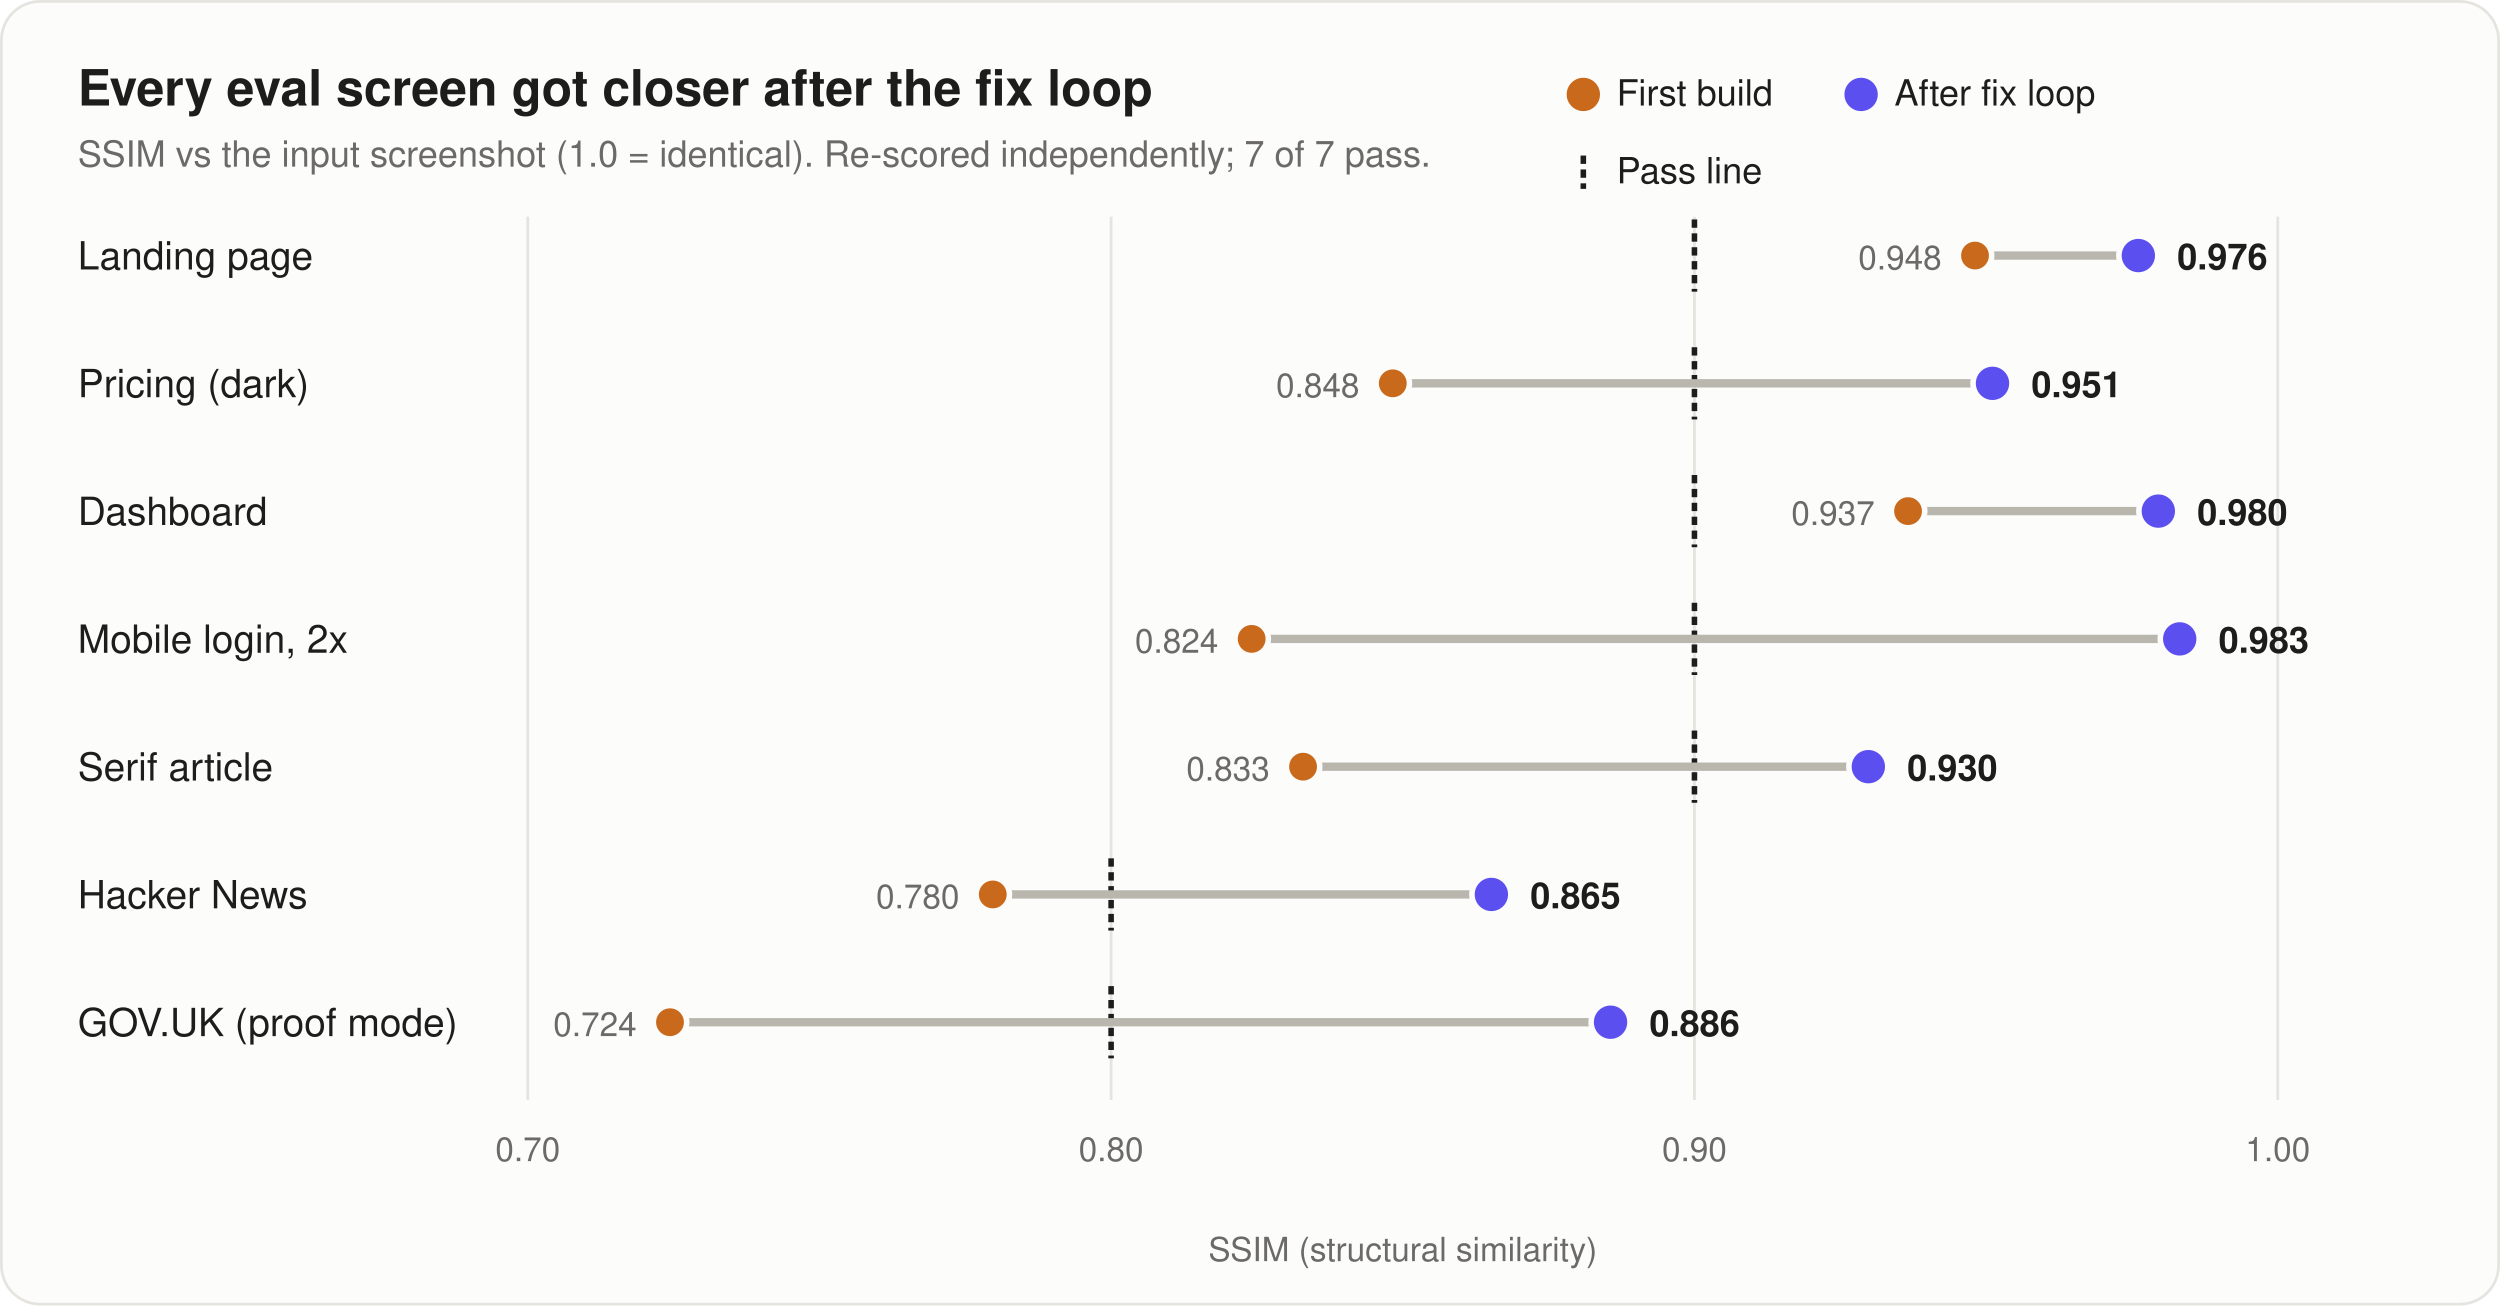
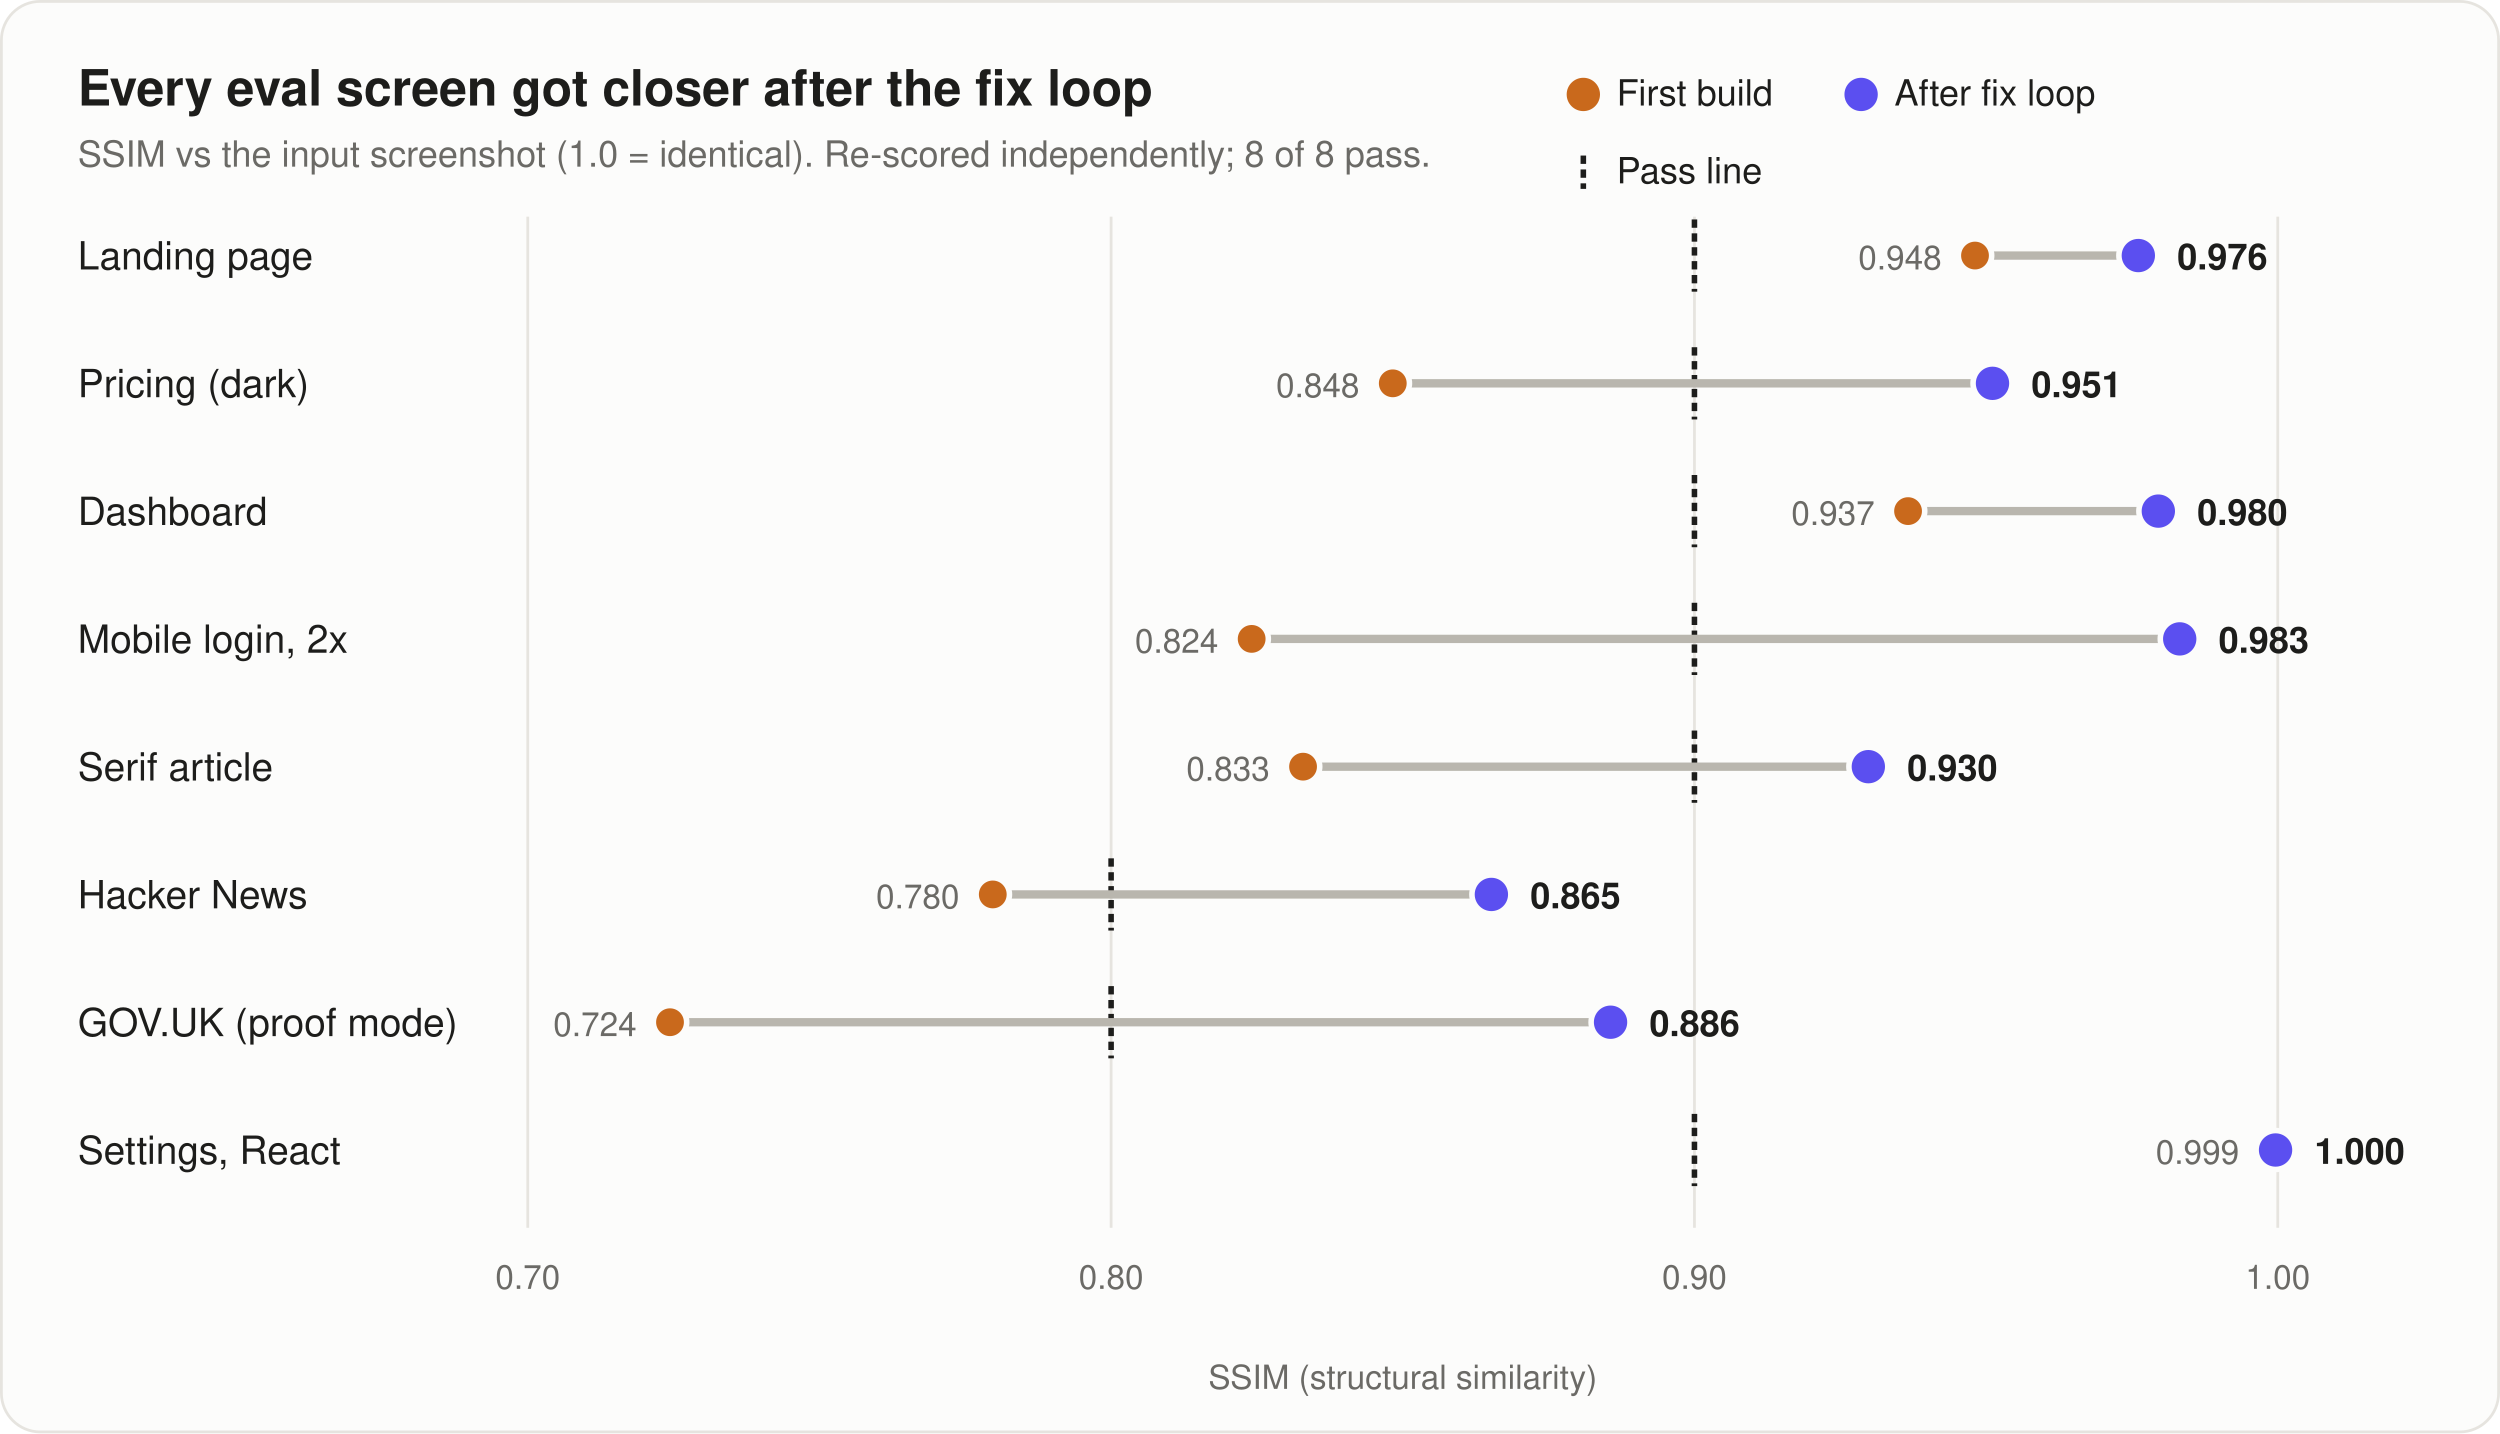
- <svg xmlns="http://www.w3.org/2000/svg" viewBox="0 0 900 470" width="900" height="470" role="img" aria-labelledby="t d">
+ <svg xmlns="http://www.w3.org/2000/svg" viewBox="0 0 900 516" width="900" height="516" role="img" aria-labelledby="t d">
  <style>
  .bg{fill:#fcfcfb;stroke:#e6e4df} .ink{fill:#1d1d1b} .muted{fill:#6b6a66} .grid{stroke:#e6e4df} .pass{stroke:#1d1d1b}
  .first{fill:#c9691c} .final{fill:#5b4ff0} .link{stroke:#b9b6ae} .ring{stroke:#fcfcfb}
  text{font-family:-apple-system,BlinkMacSystemFont,"Segoe UI",Helvetica,Arial,sans-serif}
  @media (prefers-color-scheme: dark){
    .bg{fill:#1a1a19;stroke:#33332f} .ink{fill:#f2f1ec} .muted{fill:#a3a19a} .grid{stroke:#33332f} .pass{stroke:#f2f1ec}
    .first{fill:#c97326} .final{fill:#8a80ff} .link{stroke:#55534d} .ring{stroke:#1a1a19}
  }
</style>
-   <rect class="bg" x="0.5" y="0.5" width="899" height="469" rx="14" />
+   <rect class="bg" x="0.5" y="0.5" width="899" height="515" rx="14" />
  <text class="ink" x="28" y="38" font-size="18" font-weight="650">Every eval screen got closer after the fix loop</text>
-   <text class="muted" x="28" y="60" font-size="13">SSIM vs the input screenshot (1.0 = identical). Re-scored independently; 7 of 7 pass.</text>
+   <text class="muted" x="28" y="60" font-size="13">SSIM vs the input screenshot (1.0 = identical). Re-scored independently; 8 of 8 pass.</text>
  <circle class="first" cx="570" cy="34" r="6" />
  <text class="ink" x="582" y="38" font-size="13">First build</text>
  <circle class="final" cx="670" cy="34" r="6" />
  <text class="ink" x="682" y="38" font-size="13">After fix loop</text>
  <line class="pass" x1="570" y1="56" x2="570" y2="68" stroke-width="2" stroke-dasharray="3 2" />
  <text class="ink" x="582" y="66" font-size="13">Pass line</text>
-   <line class="grid" x1="190.0" y1="78" x2="190.0" y2="396" />
-   <text class="muted" x="190.0" y="418" font-size="12" text-anchor="middle">0.70</text>
-   <line class="grid" x1="400.0" y1="78" x2="400.0" y2="396" />
-   <text class="muted" x="400.0" y="418" font-size="12" text-anchor="middle">0.80</text>
-   <line class="grid" x1="610.0" y1="78" x2="610.0" y2="396" />
-   <text class="muted" x="610.0" y="418" font-size="12" text-anchor="middle">0.90</text>
-   <line class="grid" x1="820.0" y1="78" x2="820.0" y2="396" />
-   <text class="muted" x="820.0" y="418" font-size="12" text-anchor="middle">1.00</text>
+   <line class="grid" x1="190.0" y1="78" x2="190.0" y2="442" />
+   <text class="muted" x="190.0" y="464" font-size="12" text-anchor="middle">0.70</text>
+   <line class="grid" x1="400.0" y1="78" x2="400.0" y2="442" />
+   <text class="muted" x="400.0" y="464" font-size="12" text-anchor="middle">0.80</text>
+   <line class="grid" x1="610.0" y1="78" x2="610.0" y2="442" />
+   <text class="muted" x="610.0" y="464" font-size="12" text-anchor="middle">0.90</text>
+   <line class="grid" x1="820.0" y1="78" x2="820.0" y2="442" />
+   <text class="muted" x="820.0" y="464" font-size="12" text-anchor="middle">1.00</text>
  <text class="ink" x="28" y="97" font-size="14">Landing page</text>
  <line class="pass" x1="610.0" y1="79" x2="610.0" y2="105" stroke-width="2" stroke-dasharray="3 2" />
  <line class="link" x1="711.0" y1="92" x2="769.8" y2="92" stroke-width="3" stroke-linecap="round" />
  <circle class="first ring" cx="711.0" cy="92" r="6" stroke-width="2" />
  <circle class="final ring" cx="769.8" cy="92" r="7" stroke-width="2" />
  <text class="ink" x="783.8" y="97" font-size="13" font-weight="600">0.976</text>
  <text class="muted" x="699.0" y="97" font-size="12" text-anchor="end">0.948</text>
  <text class="ink" x="28" y="143" font-size="14">Pricing (dark)</text>
  <line class="pass" x1="610.0" y1="125" x2="610.0" y2="151" stroke-width="2" stroke-dasharray="3 2" />
  <line class="link" x1="501.4" y1="138" x2="717.3" y2="138" stroke-width="3" stroke-linecap="round" />
  <circle class="first ring" cx="501.4" cy="138" r="6" stroke-width="2" />
  <circle class="final ring" cx="717.3" cy="138" r="7" stroke-width="2" />
  <text class="ink" x="731.3" y="143" font-size="13" font-weight="600">0.951</text>
  <text class="muted" x="489.4" y="143" font-size="12" text-anchor="end">0.848</text>
  <text class="ink" x="28" y="189" font-size="14">Dashboard</text>
  <line class="pass" x1="610.0" y1="171" x2="610.0" y2="197" stroke-width="2" stroke-dasharray="3 2" />
  <line class="link" x1="686.9" y1="184" x2="777.0" y2="184" stroke-width="3" stroke-linecap="round" />
  <circle class="first ring" cx="686.9" cy="184" r="6" stroke-width="2" />
  <circle class="final ring" cx="777.0" cy="184" r="7" stroke-width="2" />
  <text class="ink" x="791.0" y="189" font-size="13" font-weight="600">0.980</text>
  <text class="muted" x="674.9" y="189" font-size="12" text-anchor="end">0.937</text>
  <text class="ink" x="28" y="235" font-size="14">Mobile login, 2x</text>
  <line class="pass" x1="610.0" y1="217" x2="610.0" y2="243" stroke-width="2" stroke-dasharray="3 2" />
  <line class="link" x1="450.6" y1="230" x2="784.7" y2="230" stroke-width="3" stroke-linecap="round" />
  <circle class="first ring" cx="450.6" cy="230" r="6" stroke-width="2" />
  <circle class="final ring" cx="784.7" cy="230" r="7" stroke-width="2" />
  <text class="ink" x="798.7" y="235" font-size="13" font-weight="600">0.983</text>
  <text class="muted" x="438.6" y="235" font-size="12" text-anchor="end">0.824</text>
  <text class="ink" x="28" y="281" font-size="14">Serif article</text>
  <line class="pass" x1="610.0" y1="263" x2="610.0" y2="289" stroke-width="2" stroke-dasharray="3 2" />
  <line class="link" x1="469.1" y1="276" x2="672.6" y2="276" stroke-width="3" stroke-linecap="round" />
  <circle class="first ring" cx="469.1" cy="276" r="6" stroke-width="2" />
  <circle class="final ring" cx="672.6" cy="276" r="7" stroke-width="2" />
  <text class="ink" x="686.6" y="281" font-size="13" font-weight="600">0.930</text>
  <text class="muted" x="457.1" y="281" font-size="12" text-anchor="end">0.833</text>
  <text class="ink" x="28" y="327" font-size="14">Hacker News</text>
  <line class="pass" x1="400.0" y1="309" x2="400.0" y2="335" stroke-width="2" stroke-dasharray="3 2" />
  <line class="link" x1="357.4" y1="322" x2="536.9" y2="322" stroke-width="3" stroke-linecap="round" />
  <circle class="first ring" cx="357.4" cy="322" r="6" stroke-width="2" />
  <circle class="final ring" cx="536.9" cy="322" r="7" stroke-width="2" />
  <text class="ink" x="550.9" y="327" font-size="13" font-weight="600">0.865</text>
  <text class="muted" x="345.4" y="327" font-size="12" text-anchor="end">0.780</text>
  <text class="ink" x="28" y="373" font-size="14">GOV.UK (proof mode)</text>
  <line class="pass" x1="400.0" y1="355" x2="400.0" y2="381" stroke-width="2" stroke-dasharray="3 2" />
  <line class="link" x1="241.2" y1="368" x2="579.8" y2="368" stroke-width="3" stroke-linecap="round" />
  <circle class="first ring" cx="241.2" cy="368" r="6" stroke-width="2" />
  <circle class="final ring" cx="579.8" cy="368" r="7" stroke-width="2" />
  <text class="ink" x="593.8" y="373" font-size="13" font-weight="600">0.886</text>
  <text class="muted" x="229.2" y="373" font-size="12" text-anchor="end">0.724</text>
-   <text class="muted" x="505" y="454" font-size="12" text-anchor="middle">SSIM (structural similarity)</text>
+   <text class="ink" x="28" y="419" font-size="14">Settings, React</text>
+   <line class="pass" x1="610.0" y1="401" x2="610.0" y2="427" stroke-width="2" stroke-dasharray="3 2" />
+   <line class="link" x1="818.1" y1="414" x2="819.2" y2="414" stroke-width="3" stroke-linecap="round" />
+   <circle class="first ring" cx="818.1" cy="414" r="6" stroke-width="2" />
+   <circle class="final ring" cx="819.2" cy="414" r="7" stroke-width="2" />
+   <text class="ink" x="833.2" y="419" font-size="13" font-weight="600">1.000</text>
+   <text class="muted" x="806.1" y="419" font-size="12" text-anchor="end">0.999</text>
+   <text class="muted" x="505" y="500" font-size="12" text-anchor="middle">SSIM (structural similarity)</text>
</svg>
